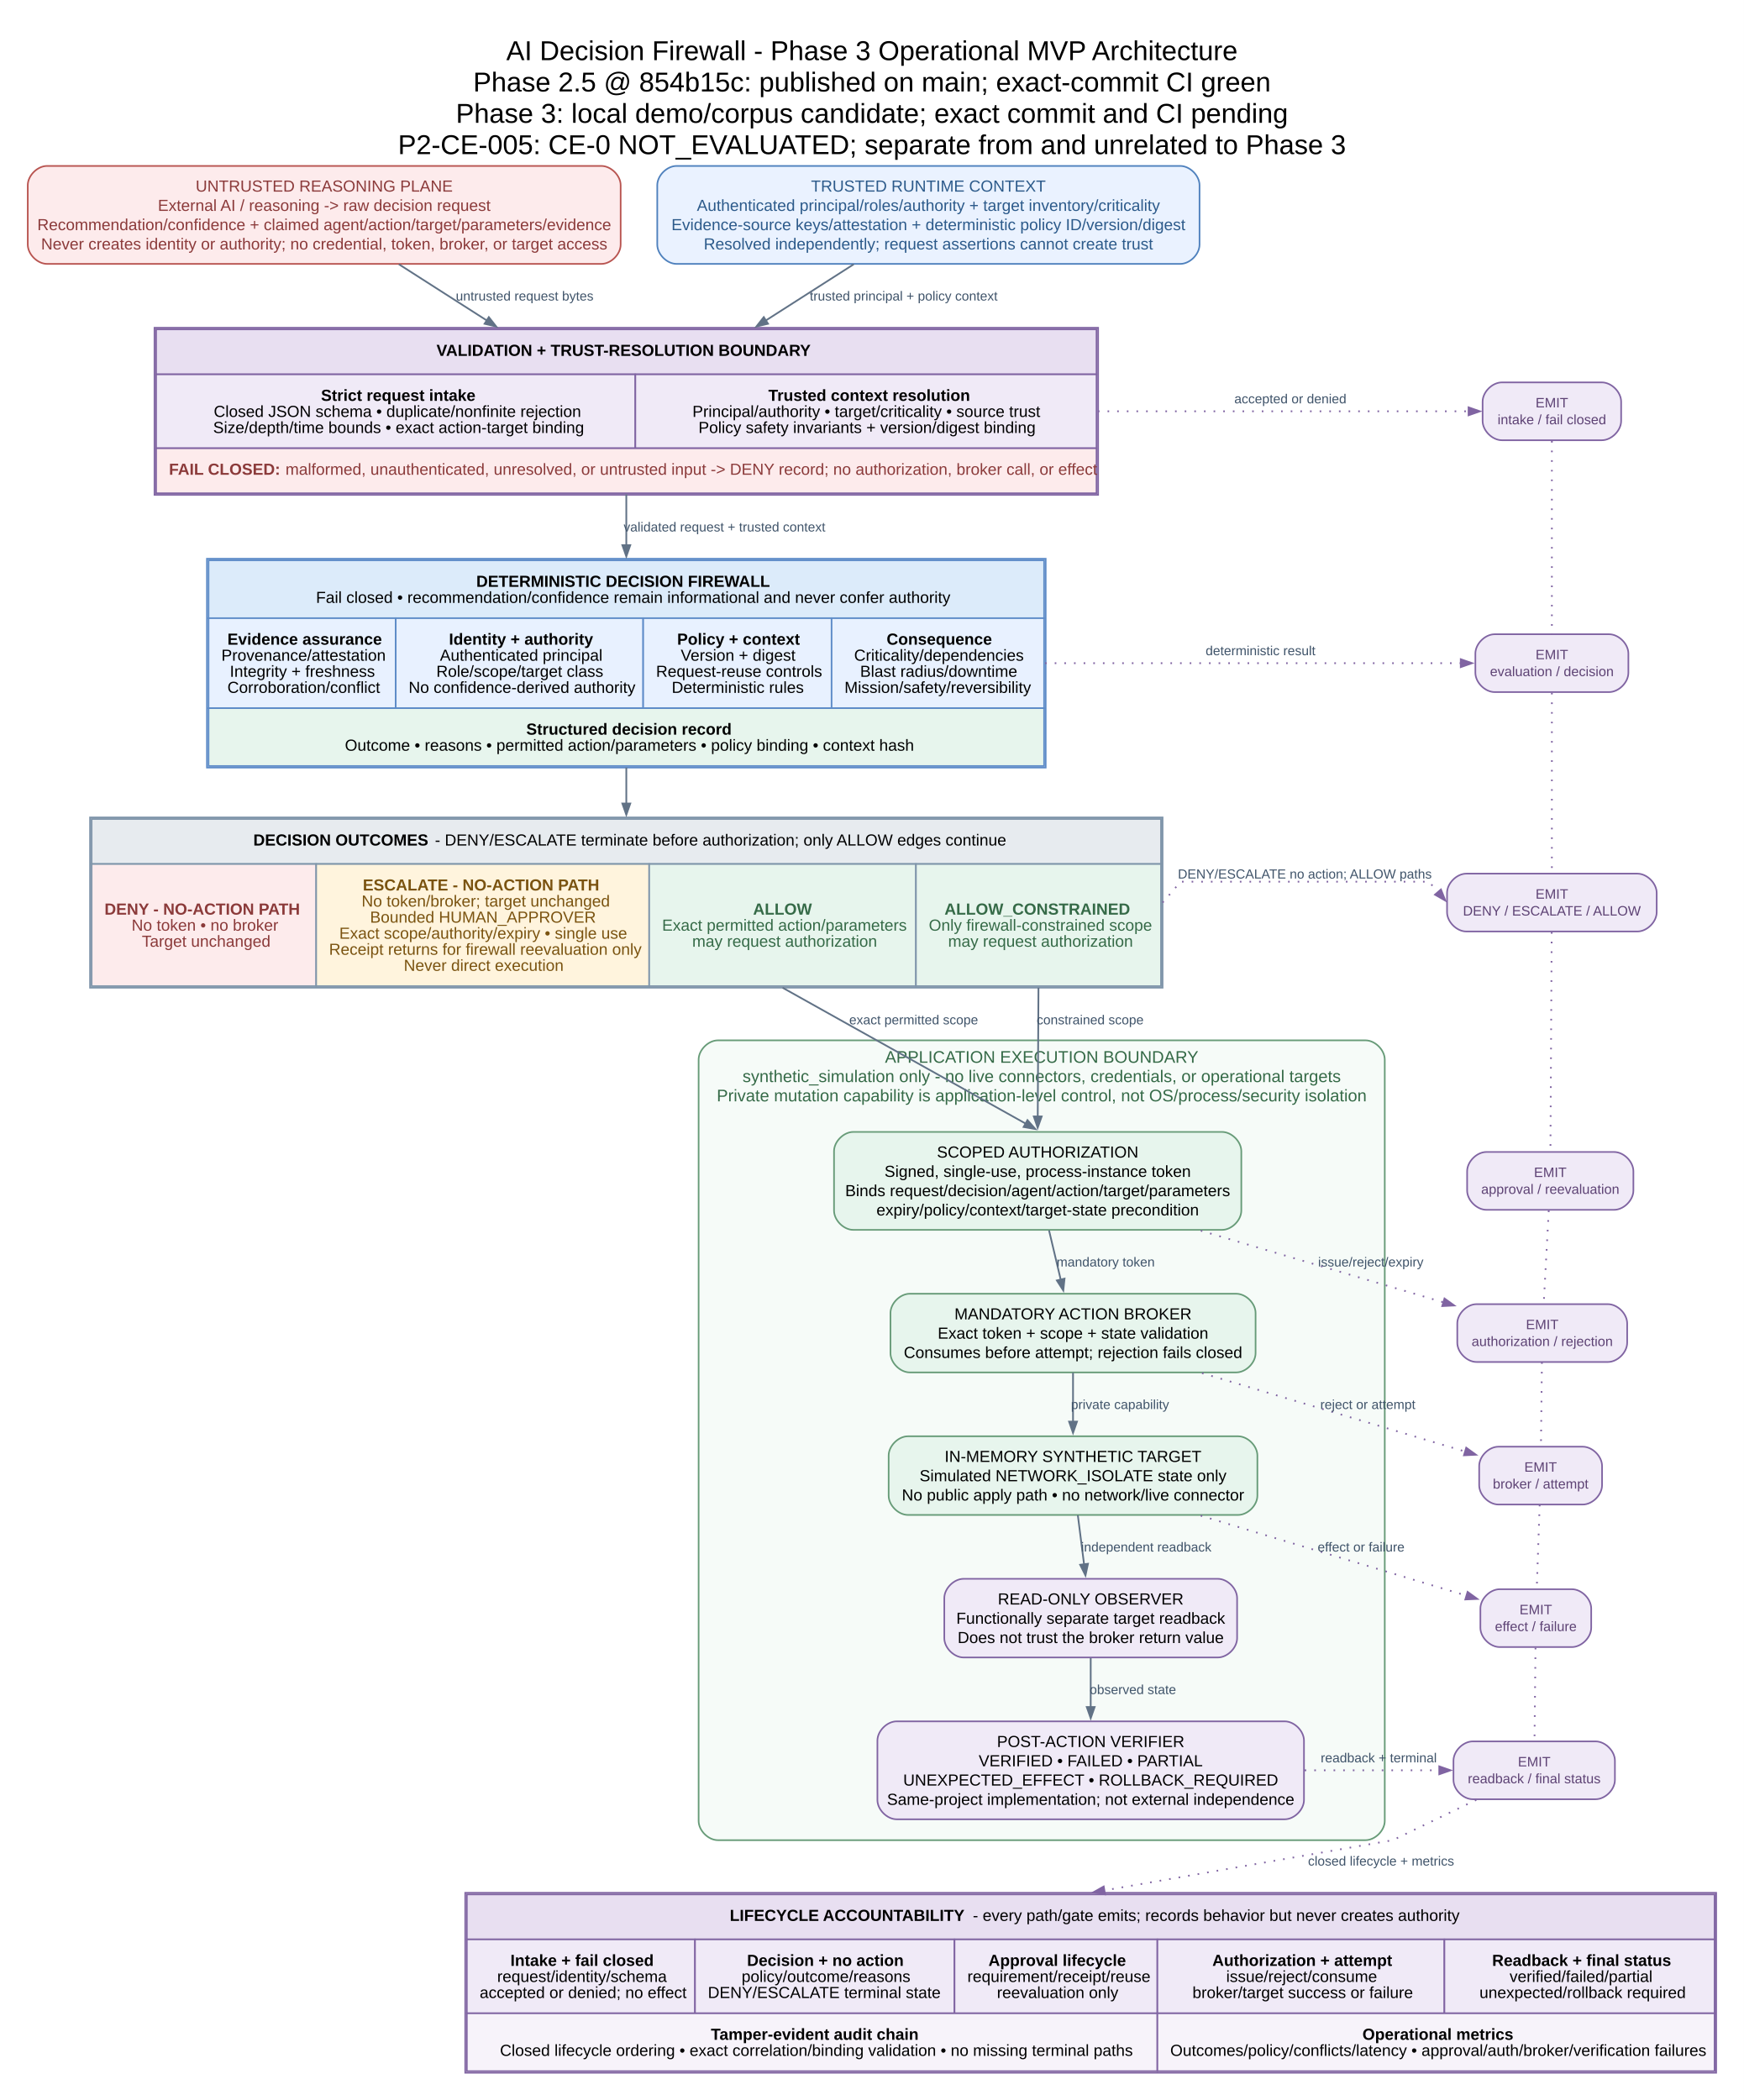
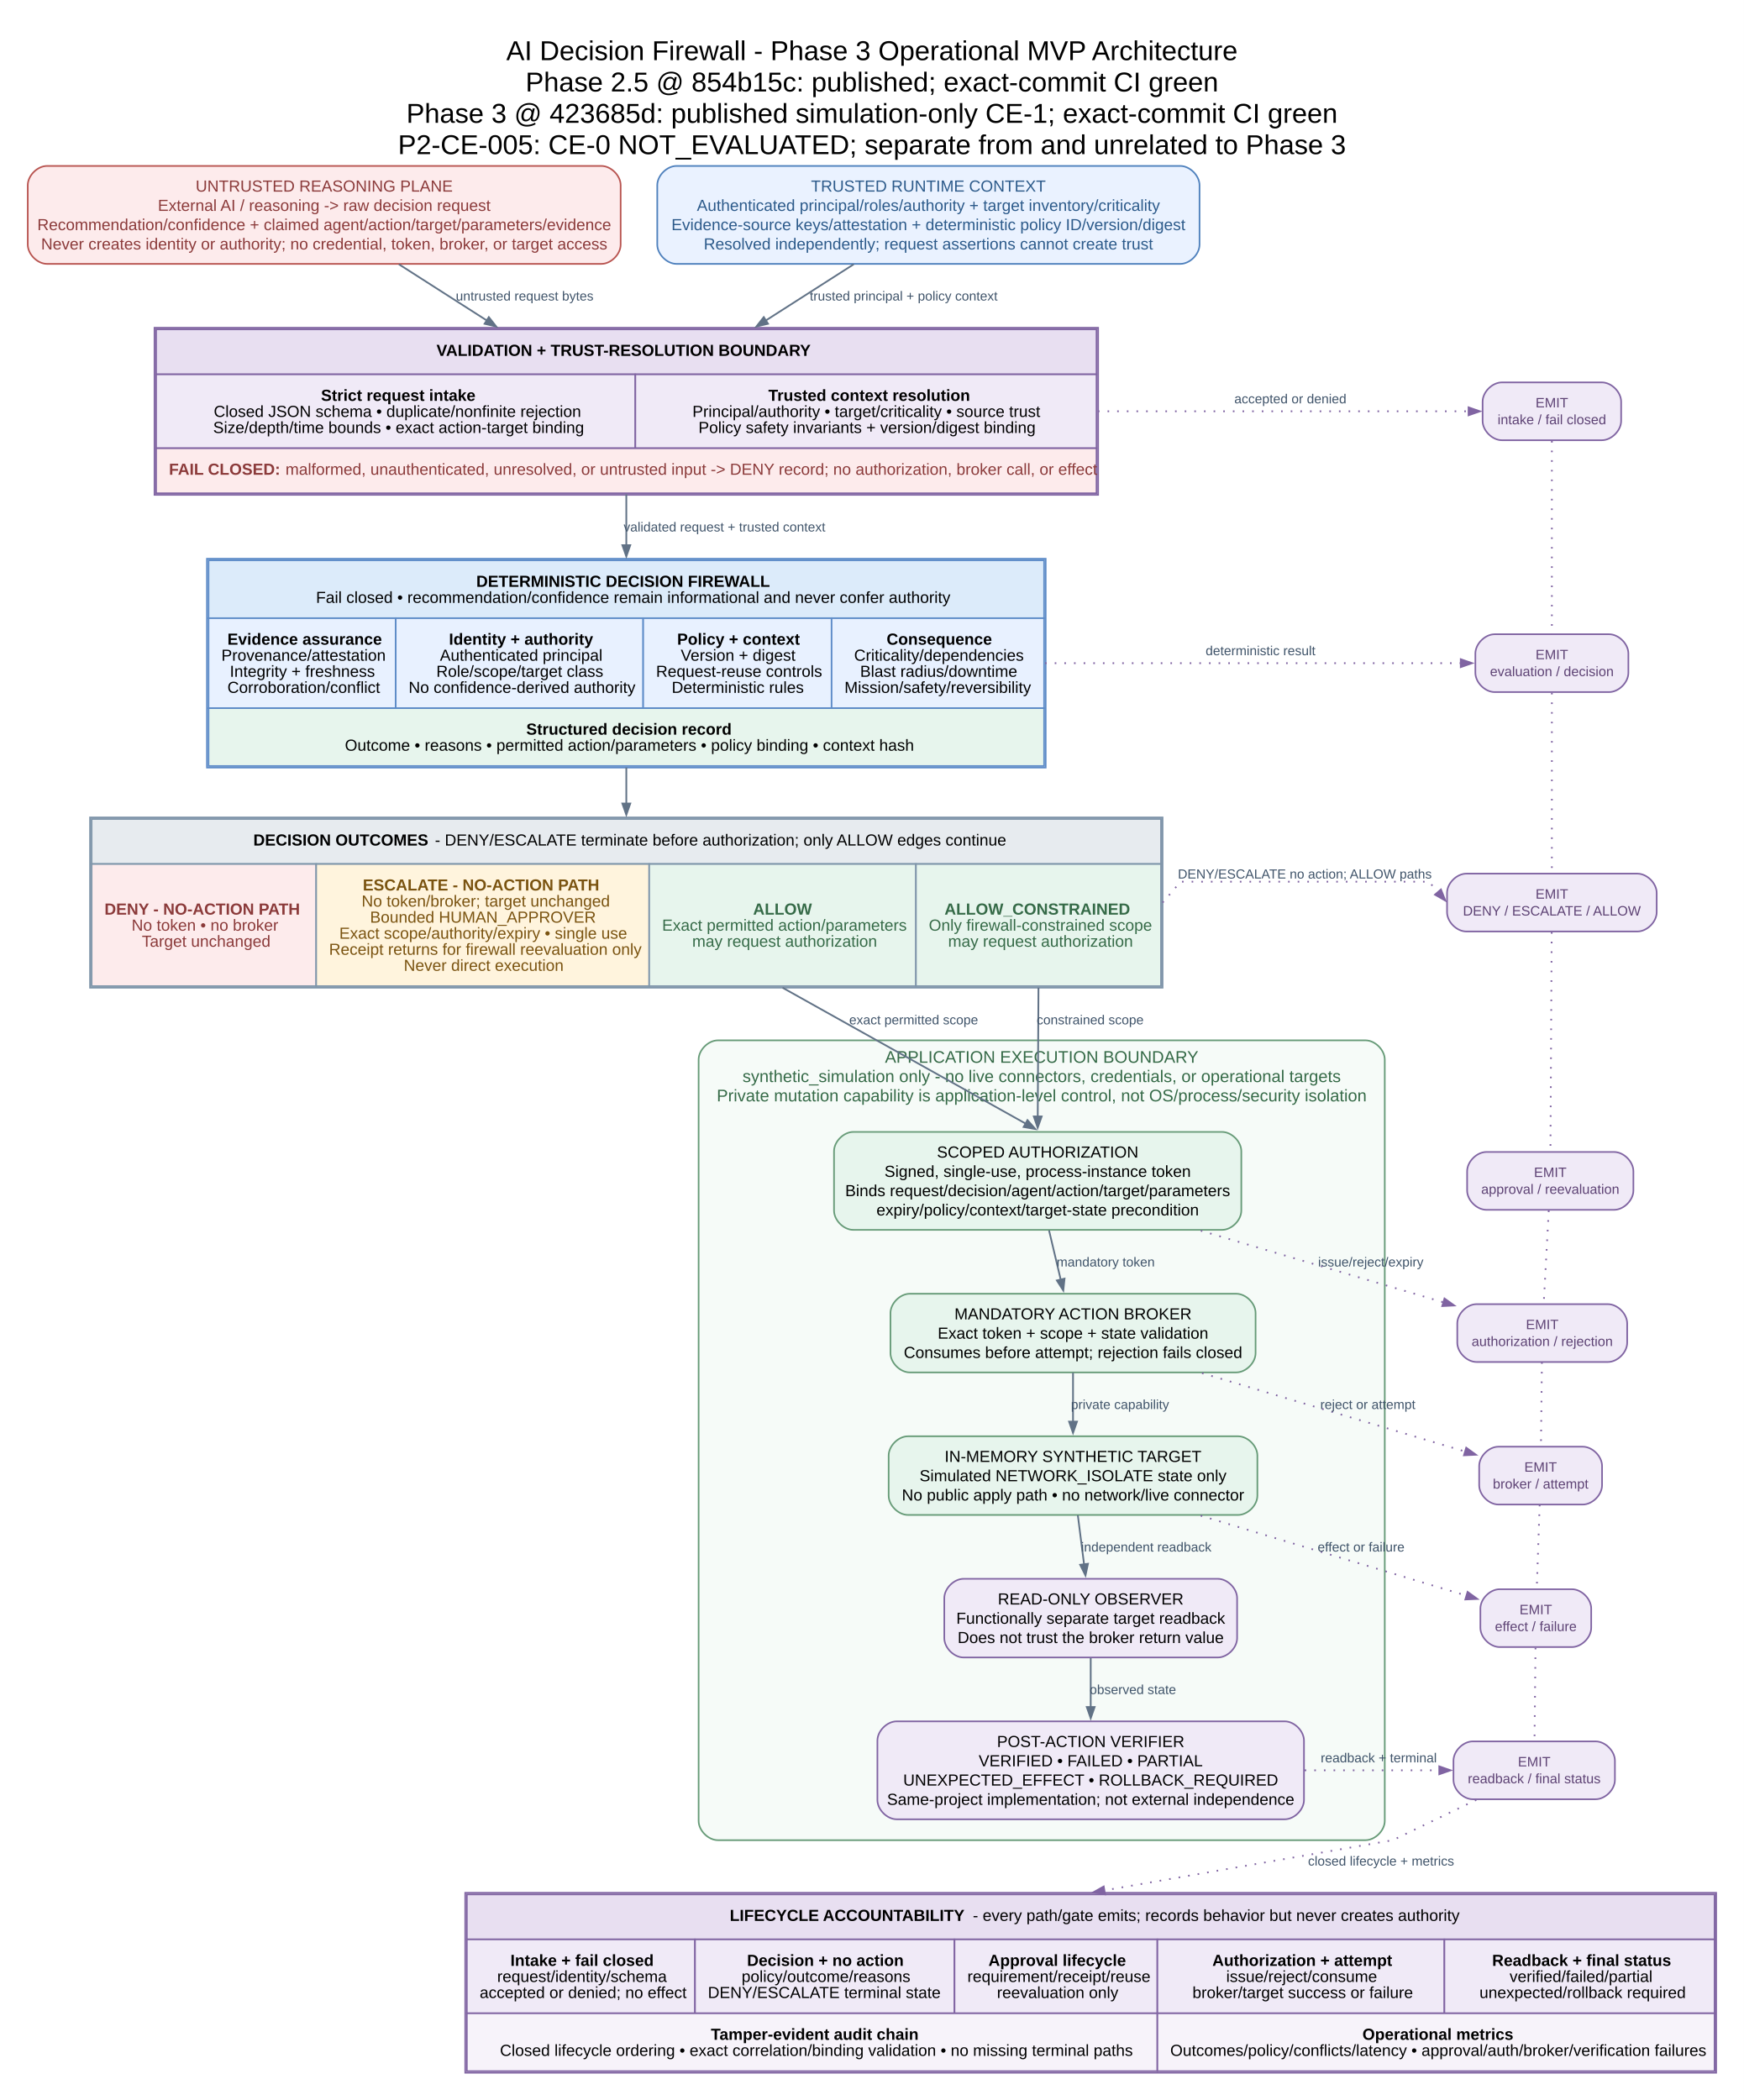
<svg xmlns="http://www.w3.org/2000/svg" width="1085pt" height="1307pt" viewBox="0.00 0.00 1085.00 1307.00">
  <g id="graph0" class="graph" transform="scale(1 1) rotate(0) translate(17.28 1290.04)">
    <polygon fill="white" stroke="none" points="-17.28,17.28 -17.28,-1290.04 1068.02,-1290.04 1068.02,17.28 -17.28,17.28" />
    <text xml:space="preserve" text-anchor="middle" x="525.37" y="-1252.61" font-family="Arial" font-size="17.00">AI Decision Firewall - Phase 3 Operational MVP Architecture</text>
-     <text xml:space="preserve" text-anchor="middle" x="525.37" y="-1233.11" font-family="Arial" font-size="17.00">Phase 2.5 @ 854b15c: published on main; exact-commit CI green</text>
-     <text xml:space="preserve" text-anchor="middle" x="525.37" y="-1213.61" font-family="Arial" font-size="17.00">Phase 3: local demo/corpus candidate; exact commit and CI pending</text>
+     <text xml:space="preserve" text-anchor="middle" x="525.37" y="-1233.11" font-family="Arial" font-size="17.00">Phase 2.5 @ 854b15c: published; exact-commit CI green</text>
+     <text xml:space="preserve" text-anchor="middle" x="525.37" y="-1213.61" font-family="Arial" font-size="17.00">Phase 3 @ 423685d: published simulation-only CE-1; exact-commit CI green</text>
    <text xml:space="preserve" text-anchor="middle" x="525.37" y="-1194.11" font-family="Arial" font-size="17.00">P2-CE-005: CE-0 NOT_EVALUATED; separate from and unrelated to Phase 3</text>
    <g id="clust2" class="cluster">
      <path fill="#f6fbf8" stroke="#679b78" d="M429.49,-144.75C429.49,-144.75 832.49,-144.75 832.49,-144.75 838.49,-144.75 844.49,-150.75 844.49,-156.75 844.49,-156.75 844.49,-630.55 844.49,-630.55 844.49,-636.55 838.49,-642.55 832.49,-642.55 832.49,-642.55 429.49,-642.55 429.49,-642.55 423.49,-642.55 417.49,-636.55 417.49,-630.55 417.49,-630.55 417.49,-156.75 417.49,-156.75 417.49,-150.75 423.49,-144.75 429.49,-144.75" />
      <text xml:space="preserve" text-anchor="middle" x="630.99" y="-628.58" font-family="Arial" font-size="10.50" fill="#356a47">APPLICATION EXECUTION BOUNDARY</text>
      <text xml:space="preserve" text-anchor="middle" x="630.99" y="-616.58" font-family="Arial" font-size="10.50" fill="#356a47">synthetic_simulation only - no live connectors, credentials, or operational targets</text>
      <text xml:space="preserve" text-anchor="middle" x="630.99" y="-604.58" font-family="Arial" font-size="10.50" fill="#356a47">Private mutation capability is application-level control, not OS/process/security isolation</text>
    </g>
    <g id="node1" class="node">
      <path fill="#fdebec" stroke="#b85450" d="M356.97,-1186.76C356.97,-1186.76 12,-1186.76 12,-1186.76 6,-1186.76 0,-1180.76 0,-1174.76 0,-1174.76 0,-1137.8 0,-1137.8 0,-1131.8 6,-1125.8 12,-1125.8 12,-1125.8 356.97,-1125.8 356.97,-1125.8 362.97,-1125.8 368.97,-1131.8 368.97,-1137.8 368.97,-1137.8 368.97,-1174.76 368.97,-1174.76 368.97,-1180.76 362.97,-1186.76 356.97,-1186.76" />
      <text xml:space="preserve" text-anchor="middle" x="184.49" y="-1170.78" font-family="Arial" font-size="10.00" fill="#8b3a3a">UNTRUSTED REASONING PLANE</text>
      <text xml:space="preserve" text-anchor="middle" x="184.49" y="-1158.78" font-family="Arial" font-size="10.00" fill="#8b3a3a">External AI / reasoning -&gt; raw decision request</text>
      <text xml:space="preserve" text-anchor="middle" x="184.49" y="-1146.78" font-family="Arial" font-size="10.00" fill="#8b3a3a">Recommendation/confidence + claimed agent/action/target/parameters/evidence</text>
      <text xml:space="preserve" text-anchor="middle" x="184.49" y="-1134.78" font-family="Arial" font-size="10.00" fill="#8b3a3a">Never creates identity or authority; no credential, token, broker, or target access</text>
    </g>
    <g id="node3" class="node">
      <path fill="white" stroke="none" d="M654.11,-1086.05C654.11,-1086.05 90.86,-1086.05 90.86,-1086.05 84.86,-1086.05 78.86,-1080.05 78.86,-1074.05 78.86,-1074.05 78.86,-994.05 78.86,-994.05 78.86,-988.05 84.86,-982.05 90.86,-982.05 90.86,-982.05 654.11,-982.05 654.11,-982.05 660.11,-982.05 666.11,-988.05 666.11,-994.05 666.11,-994.05 666.11,-1074.05 666.11,-1074.05 666.11,-1080.05 660.11,-1086.05 654.11,-1086.05" />
      <polygon fill="none" stroke="#8064a2" points="78.86,-982.05 78.86,-1086.05 666.11,-1086.05 666.11,-982.05 78.86,-982.05" />
      <polygon fill="#e8dff1" stroke="none" points="79.86,-1057.05 79.86,-1085.05 665.11,-1085.05 665.11,-1057.05 79.86,-1057.05" />
      <polygon fill="none" stroke="#8064a2" points="79.86,-1057.05 79.86,-1085.05 665.11,-1085.05 665.11,-1057.05 79.86,-1057.05" />
      <text xml:space="preserve" text-anchor="start" x="254.36" y="-1068.55" font-family="Arial" font-weight="bold" font-size="10.00">VALIDATION + TRUST-RESOLUTION BOUNDARY</text>
      <polygon fill="#f0eaf7" stroke="none" points="79.86,-1011.05 79.86,-1057.05 378.11,-1057.05 378.11,-1011.05 79.86,-1011.05" />
      <polygon fill="none" stroke="#8064a2" points="79.86,-1011.05 79.86,-1057.05 378.11,-1057.05 378.11,-1011.05 79.86,-1011.05" />
      <text xml:space="preserve" text-anchor="start" x="182.49" y="-1040.55" font-family="Arial" font-weight="bold" font-size="10.00">Strict request intake</text>
      <text xml:space="preserve" text-anchor="start" x="115.74" y="-1030.55" font-family="Arial" font-size="10.00">Closed JSON schema • duplicate/nonfinite rejection</text>
      <text xml:space="preserve" text-anchor="start" x="115.36" y="-1020.55" font-family="Arial" font-size="10.00">Size/depth/time bounds • exact action-target binding</text>
      <polygon fill="#f0eaf7" stroke="none" points="378.11,-1011.05 378.11,-1057.05 665.11,-1057.05 665.11,-1011.05 378.11,-1011.05" />
      <polygon fill="none" stroke="#8064a2" points="378.11,-1011.05 378.11,-1057.05 665.11,-1057.05 665.11,-1011.05 378.11,-1011.05" />
      <text xml:space="preserve" text-anchor="start" x="460.86" y="-1040.55" font-family="Arial" font-weight="bold" font-size="10.00">Trusted context resolution</text>
      <text xml:space="preserve" text-anchor="start" x="413.61" y="-1030.55" font-family="Arial" font-size="10.00">Principal/authority • target/criticality • source trust</text>
      <text xml:space="preserve" text-anchor="start" x="417.36" y="-1020.55" font-family="Arial" font-size="10.00">Policy safety invariants + version/digest binding</text>
      <polygon fill="#fdebec" stroke="none" points="79.86,-983.05 79.86,-1011.05 665.11,-1011.05 665.11,-983.05 79.86,-983.05" />
      <polygon fill="none" stroke="#8064a2" points="79.86,-983.05 79.86,-1011.05 665.11,-1011.05 665.11,-983.05 79.86,-983.05" />
      <text xml:space="preserve" text-anchor="start" x="87.86" y="-994.55" font-family="Arial" font-weight="bold" font-size="10.00" fill="#8b3a3a">FAIL CLOSED:</text>
      <text xml:space="preserve" text-anchor="start" x="157.61" y="-994.55" font-family="Arial" font-size="10.00" fill="#8b3a3a"> malformed, unauthenticated, unresolved, or untrusted input -&gt; DENY record; no authorization, broker call, or effect</text>
    </g>
    <g id="edge1" class="edge">
      <path fill="none" stroke="#617286" stroke-width="1.08" d="M230.96,-1125.56C247.61,-1114.91 266.97,-1102.53 285.93,-1090.41" />
      <polygon fill="#617286" stroke="#617286" stroke-width="1.08" points="286.93,-1092.67 291.51,-1086.84 284.29,-1088.54 286.93,-1092.67" />
      <text xml:space="preserve" text-anchor="middle" x="309.23" y="-1103.01" font-family="Arial" font-size="8.20" fill="#40546a">untrusted request bytes</text>
    </g>
    <g id="node2" class="node">
      <path fill="#eaf2ff" stroke="#4f81bd" d="M717.22,-1186.76C717.22,-1186.76 403.75,-1186.76 403.75,-1186.76 397.75,-1186.76 391.75,-1180.76 391.75,-1174.76 391.75,-1174.76 391.75,-1137.8 391.75,-1137.8 391.75,-1131.8 397.75,-1125.8 403.75,-1125.8 403.75,-1125.8 717.22,-1125.8 717.22,-1125.8 723.22,-1125.8 729.22,-1131.8 729.22,-1137.8 729.22,-1137.8 729.22,-1174.76 729.22,-1174.76 729.22,-1180.76 723.22,-1186.76 717.22,-1186.76" />
      <text xml:space="preserve" text-anchor="middle" x="560.49" y="-1170.78" font-family="Arial" font-size="10.00" fill="#2c5a8a">TRUSTED RUNTIME CONTEXT</text>
      <text xml:space="preserve" text-anchor="middle" x="560.49" y="-1158.78" font-family="Arial" font-size="10.00" fill="#2c5a8a">Authenticated principal/roles/authority + target inventory/criticality</text>
      <text xml:space="preserve" text-anchor="middle" x="560.49" y="-1146.78" font-family="Arial" font-size="10.00" fill="#2c5a8a">Evidence-source keys/attestation + deterministic policy ID/version/digest</text>
      <text xml:space="preserve" text-anchor="middle" x="560.49" y="-1134.78" font-family="Arial" font-size="10.00" fill="#2c5a8a">Resolved independently; request assertions cannot create trust</text>
    </g>
    <g id="edge2" class="edge">
      <path fill="none" stroke="#617286" stroke-width="1.08" d="M514.01,-1125.56C497.36,-1114.91 478,-1102.53 459.04,-1090.41" />
      <polygon fill="#617286" stroke="#617286" stroke-width="1.08" points="460.68,-1088.54 453.46,-1086.84 458.04,-1092.67 460.68,-1088.54" />
      <text xml:space="preserve" text-anchor="middle" x="545.1" y="-1103.01" font-family="Arial" font-size="8.20" fill="#40546a">trusted principal + policy context</text>
    </g>
    <g id="node4" class="node">
      <path fill="white" stroke="none" d="M621.49,-942.3C621.49,-942.3 123.48,-942.3 123.48,-942.3 117.48,-942.3 111.49,-936.3 111.49,-930.3 111.49,-930.3 111.49,-824.3 111.49,-824.3 111.49,-818.3 117.49,-812.3 123.49,-812.3 123.49,-812.3 621.49,-812.3 621.49,-812.3 627.49,-812.3 633.49,-818.3 633.49,-824.3 633.49,-824.3 633.49,-930.3 633.49,-930.3 633.49,-936.3 627.49,-942.3 621.49,-942.3" />
      <polygon fill="none" stroke="#5e8cc8" points="111.49,-812.3 111.49,-942.3 633.49,-942.3 633.49,-812.3 111.49,-812.3" />
      <polygon fill="#dcebfa" stroke="none" points="112.49,-905.3 112.49,-941.3 632.49,-941.3 632.49,-905.3 112.49,-905.3" />
      <polygon fill="none" stroke="#5e8cc8" points="112.49,-905.3 112.49,-941.3 632.49,-941.3 632.49,-905.3 112.49,-905.3" />
      <text xml:space="preserve" text-anchor="start" x="279.11" y="-924.8" font-family="Arial" font-weight="bold" font-size="10.00">DETERMINISTIC DECISION FIREWALL</text>
      <text xml:space="preserve" text-anchor="start" x="179.36" y="-914.8" font-family="Arial" font-size="10.00">Fail closed • recommendation/confidence remain informational and never confer authority</text>
      <polygon fill="#e8f1ff" stroke="none" points="112.49,-849.3 112.49,-905.3 228.99,-905.3 228.99,-849.3 112.49,-849.3" />
      <polygon fill="none" stroke="#5e8cc8" points="112.49,-849.3 112.49,-905.3 228.99,-905.3 228.99,-849.3 112.49,-849.3" />
      <text xml:space="preserve" text-anchor="start" x="124.24" y="-888.8" font-family="Arial" font-weight="bold" font-size="10.00">Evidence assurance</text>
      <text xml:space="preserve" text-anchor="start" x="120.49" y="-878.8" font-family="Arial" font-size="10.00">Provenance/attestation</text>
      <text xml:space="preserve" text-anchor="start" x="125.74" y="-868.8" font-family="Arial" font-size="10.00">Integrity + freshness</text>
      <text xml:space="preserve" text-anchor="start" x="124.24" y="-858.8" font-family="Arial" font-size="10.00">Corroboration/conflict</text>
      <polygon fill="#e8f1ff" stroke="none" points="228.99,-849.3 228.99,-905.3 382.99,-905.3 382.99,-849.3 228.99,-849.3" />
      <polygon fill="none" stroke="#5e8cc8" points="228.99,-849.3 228.99,-905.3 382.99,-905.3 382.99,-849.3 228.99,-849.3" />
      <text xml:space="preserve" text-anchor="start" x="262.11" y="-888.8" font-family="Arial" font-weight="bold" font-size="10.00">Identity + authority</text>
      <text xml:space="preserve" text-anchor="start" x="256.49" y="-878.8" font-family="Arial" font-size="10.00">Authenticated principal</text>
      <text xml:space="preserve" text-anchor="start" x="254.24" y="-868.8" font-family="Arial" font-size="10.00">Role/scope/target class</text>
      <text xml:space="preserve" text-anchor="start" x="236.99" y="-858.8" font-family="Arial" font-size="10.00">No confidence-derived authority</text>
      <polygon fill="#e8f1ff" stroke="none" points="382.99,-849.3 382.99,-905.3 500.24,-905.3 500.24,-849.3 382.99,-849.3" />
      <polygon fill="none" stroke="#5e8cc8" points="382.99,-849.3 382.99,-905.3 500.24,-905.3 500.24,-849.3 382.99,-849.3" />
      <text xml:space="preserve" text-anchor="start" x="404.11" y="-888.8" font-family="Arial" font-weight="bold" font-size="10.00">Policy + context</text>
      <text xml:space="preserve" text-anchor="start" x="406.36" y="-878.8" font-family="Arial" font-size="10.00">Version + digest</text>
      <text xml:space="preserve" text-anchor="start" x="390.99" y="-868.8" font-family="Arial" font-size="10.00">Request-reuse controls</text>
      <text xml:space="preserve" text-anchor="start" x="400.74" y="-858.8" font-family="Arial" font-size="10.00">Deterministic rules</text>
      <polygon fill="#e8f1ff" stroke="none" points="500.24,-849.3 500.24,-905.3 632.49,-905.3 632.49,-849.3 500.24,-849.3" />
      <polygon fill="none" stroke="#5e8cc8" points="500.24,-849.3 500.24,-905.3 632.49,-905.3 632.49,-849.3 500.24,-849.3" />
      <text xml:space="preserve" text-anchor="start" x="534.49" y="-888.8" font-family="Arial" font-weight="bold" font-size="10.00">Consequence</text>
      <text xml:space="preserve" text-anchor="start" x="514.24" y="-878.8" font-family="Arial" font-size="10.00">Criticality/dependencies</text>
      <text xml:space="preserve" text-anchor="start" x="517.99" y="-868.8" font-family="Arial" font-size="10.00">Blast radius/downtime</text>
      <text xml:space="preserve" text-anchor="start" x="508.24" y="-858.8" font-family="Arial" font-size="10.00">Mission/safety/reversibility</text>
      <polygon fill="#e7f5ed" stroke="none" points="112.49,-813.3 112.49,-849.3 632.49,-849.3 632.49,-813.3 112.49,-813.3" />
      <polygon fill="none" stroke="#5e8cc8" points="112.49,-813.3 112.49,-849.3 632.49,-849.3 632.49,-813.3 112.49,-813.3" />
      <text xml:space="preserve" text-anchor="start" x="310.24" y="-832.8" font-family="Arial" font-weight="bold" font-size="10.00">Structured decision record</text>
      <text xml:space="preserve" text-anchor="start" x="197.36" y="-822.8" font-family="Arial" font-size="10.00">Outcome • reasons • permitted action/parameters • policy binding • context hash</text>
    </g>
    <g id="edge3" class="edge">
      <path fill="none" stroke="#617286" stroke-width="1.08" d="M372.49,-982.38C372.49,-972.22 372.49,-961.37 372.49,-950.64" />
      <polygon fill="#617286" stroke="#617286" stroke-width="1.08" points="374.94,-950.72 372.49,-943.72 370.04,-950.72 374.94,-950.72" />
      <text xml:space="preserve" text-anchor="middle" x="433.61" y="-959.26" font-family="Arial" font-size="8.20" fill="#40546a">validated request + trusted context</text>
    </g>
    <g id="node12" class="node">
      <path fill="#f0eaf7" stroke="#8064a2" d="M979.6,-1052.05C979.6,-1052.05 917.38,-1052.05 917.38,-1052.05 911.38,-1052.05 905.38,-1046.05 905.38,-1040.05 905.38,-1040.05 905.38,-1028.05 905.38,-1028.05 905.38,-1022.05 911.38,-1016.05 917.38,-1016.05 917.38,-1016.05 979.6,-1016.05 979.6,-1016.05 985.6,-1016.05 991.6,-1022.05 991.6,-1028.05 991.6,-1028.05 991.6,-1040.05 991.6,-1040.05 991.6,-1046.05 985.6,-1052.05 979.6,-1052.05" />
      <text xml:space="preserve" text-anchor="middle" x="948.49" y="-1036.48" font-family="Arial" font-size="8.50" fill="#5d4274">EMIT</text>
      <text xml:space="preserve" text-anchor="middle" x="948.49" y="-1025.98" font-family="Arial" font-size="8.50" fill="#5d4274">intake / fail closed</text>
    </g>
    <g id="edge11" class="edge">
      <path fill="none" stroke="#8064a2" stroke-width="1.08" stroke-dasharray="1,5" d="M665.97,-1034.05C754.86,-1034.05 843.06,-1034.05 896.66,-1034.05" />
      <polygon fill="#8064a2" stroke="#8064a2" stroke-width="1.08" points="896.66,-1036.5 903.66,-1034.05 896.66,-1031.6 896.66,-1036.5" />
      <text xml:space="preserve" text-anchor="middle" x="785.74" y="-1039.01" font-family="Arial" font-size="8.20" fill="#40546a">accepted or denied</text>
    </g>
    <g id="node5" class="node">
      <path fill="white" stroke="none" d="M694.24,-781.3C694.24,-781.3 50.73,-781.3 50.73,-781.3 44.74,-781.3 38.74,-775.3 38.74,-769.3 38.74,-769.3 38.74,-687.3 38.74,-687.3 38.74,-681.3 44.74,-675.3 50.74,-675.3 50.74,-675.3 694.24,-675.3 694.24,-675.3 700.24,-675.3 706.24,-681.3 706.24,-687.3 706.24,-687.3 706.24,-769.3 706.24,-769.3 706.24,-775.3 700.24,-781.3 694.24,-781.3" />
      <polygon fill="none" stroke="#7f95aa" points="38.74,-675.3 38.74,-781.3 706.24,-781.3 706.24,-675.3 38.74,-675.3" />
      <polygon fill="#e7ebef" stroke="none" points="39.74,-752.3 39.74,-780.3 705.24,-780.3 705.24,-752.3 39.74,-752.3" />
      <polygon fill="none" stroke="#7f95aa" points="39.74,-752.3 39.74,-780.3 705.24,-780.3 705.24,-752.3 39.74,-752.3" />
      <text xml:space="preserve" text-anchor="start" x="140.36" y="-763.8" font-family="Arial" font-weight="bold" font-size="10.00">DECISION OUTCOMES</text>
      <text xml:space="preserve" text-anchor="start" x="250.61" y="-763.8" font-family="Arial" font-size="10.00"> - DENY/ESCALATE terminate before authorization; only ALLOW edges continue</text>
      <polygon fill="#fdebec" stroke="none" points="39.74,-676.3 39.74,-752.3 179.49,-752.3 179.49,-676.3 39.74,-676.3" />
      <polygon fill="none" stroke="#7f95aa" points="39.74,-676.3 39.74,-752.3 179.49,-752.3 179.49,-676.3 39.74,-676.3" />
      <text xml:space="preserve" text-anchor="start" x="47.74" y="-720.8" font-family="Arial" font-weight="bold" font-size="10.00" fill="#8b3a3a">DENY - NO-ACTION PATH</text>
      <text xml:space="preserve" text-anchor="start" x="64.61" y="-710.8" font-family="Arial" font-size="10.00" fill="#8b3a3a">No token • no broker</text>
      <text xml:space="preserve" text-anchor="start" x="70.99" y="-700.8" font-family="Arial" font-size="10.00" fill="#8b3a3a">Target unchanged</text>
      <polygon fill="#fff4dd" stroke="none" points="179.49,-676.3 179.49,-752.3 386.74,-752.3 386.74,-676.3 179.49,-676.3" />
      <polygon fill="none" stroke="#7f95aa" points="179.49,-676.3 179.49,-752.3 386.74,-752.3 386.74,-676.3 179.49,-676.3" />
      <text xml:space="preserve" text-anchor="start" x="208.49" y="-735.8" font-family="Arial" font-weight="bold" font-size="10.00" fill="#7a5310">ESCALATE - NO-ACTION PATH</text>
      <text xml:space="preserve" text-anchor="start" x="207.74" y="-725.8" font-family="Arial" font-size="10.00" fill="#7a5310">No token/broker; target unchanged</text>
      <text xml:space="preserve" text-anchor="start" x="212.99" y="-715.8" font-family="Arial" font-size="10.00" fill="#7a5310">Bounded HUMAN_APPROVER</text>
      <text xml:space="preserve" text-anchor="start" x="193.86" y="-705.8" font-family="Arial" font-size="10.00" fill="#7a5310">Exact scope/authority/expiry • single use</text>
      <text xml:space="preserve" text-anchor="start" x="187.49" y="-695.8" font-family="Arial" font-size="10.00" fill="#7a5310">Receipt returns for firewall reevaluation only</text>
      <text xml:space="preserve" text-anchor="start" x="233.99" y="-685.8" font-family="Arial" font-size="10.00" fill="#7a5310">Never direct execution</text>
      <polygon fill="#e7f5ed" stroke="none" points="386.74,-676.3 386.74,-752.3 552.74,-752.3 552.74,-676.3 386.74,-676.3" />
      <polygon fill="none" stroke="#7f95aa" points="386.74,-676.3 386.74,-752.3 552.74,-752.3 552.74,-676.3 386.74,-676.3" />
      <text xml:space="preserve" text-anchor="start" x="451.36" y="-720.8" font-family="Arial" font-weight="bold" font-size="10.00" fill="#356a47">ALLOW</text>
      <text xml:space="preserve" text-anchor="start" x="394.74" y="-710.8" font-family="Arial" font-size="10.00" fill="#356a47">Exact permitted action/parameters</text>
      <text xml:space="preserve" text-anchor="start" x="413.49" y="-700.8" font-family="Arial" font-size="10.00" fill="#356a47">may request authorization</text>
      <polygon fill="#e7f5ed" stroke="none" points="552.74,-676.3 552.74,-752.3 705.24,-752.3 705.24,-676.3 552.74,-676.3" />
      <polygon fill="none" stroke="#7f95aa" points="552.74,-676.3 552.74,-752.3 705.24,-752.3 705.24,-676.3 552.74,-676.3" />
      <text xml:space="preserve" text-anchor="start" x="570.49" y="-720.8" font-family="Arial" font-weight="bold" font-size="10.00" fill="#356a47">ALLOW_CONSTRAINED</text>
      <text xml:space="preserve" text-anchor="start" x="560.74" y="-710.8" font-family="Arial" font-size="10.00" fill="#356a47">Only firewall-constrained scope</text>
      <text xml:space="preserve" text-anchor="start" x="572.74" y="-700.8" font-family="Arial" font-size="10.00" fill="#356a47">may request authorization</text>
    </g>
    <g id="edge4" class="edge">
      <path fill="none" stroke="#617286" stroke-width="1.08" d="M372.49,-812.3C372.49,-812.3 372.49,-798.95 372.49,-789.77" />
      <polygon fill="#617286" stroke="#617286" stroke-width="1.08" points="374.94,-789.93 372.49,-782.93 370.04,-789.93 374.94,-789.93" />
    </g>
    <g id="node13" class="node">
      <path fill="#f0eaf7" stroke="#8064a2" d="M984.1,-895.3C984.1,-895.3 912.88,-895.3 912.88,-895.3 906.88,-895.3 900.88,-889.3 900.88,-883.3 900.88,-883.3 900.88,-871.3 900.88,-871.3 900.88,-865.3 906.88,-859.3 912.88,-859.3 912.88,-859.3 984.1,-859.3 984.1,-859.3 990.1,-859.3 996.1,-865.3 996.1,-871.3 996.1,-871.3 996.1,-883.3 996.1,-883.3 996.1,-889.3 990.1,-895.3 984.1,-895.3" />
      <text xml:space="preserve" text-anchor="middle" x="948.49" y="-879.73" font-family="Arial" font-size="8.50" fill="#5d4274">EMIT</text>
      <text xml:space="preserve" text-anchor="middle" x="948.49" y="-869.23" font-family="Arial" font-size="8.50" fill="#5d4274">evaluation / decision</text>
    </g>
    <g id="edge12" class="edge">
      <path fill="none" stroke="#8064a2" stroke-width="1.08" stroke-dasharray="1,5" d="M633.1,-877.3C730.12,-877.3 831.32,-877.3 892.13,-877.3" />
      <polygon fill="#8064a2" stroke="#8064a2" stroke-width="1.08" points="891.8,-879.75 898.8,-877.3 891.8,-874.85 891.8,-879.75" />
      <text xml:space="preserve" text-anchor="middle" x="767.18" y="-882.26" font-family="Arial" font-size="8.20" fill="#40546a">deterministic result</text>
    </g>
    <g id="node6" class="node">
      <path fill="#e7f5ed" stroke="#679b78" d="M743.22,-585.55C743.22,-585.55 513.75,-585.55 513.75,-585.55 507.75,-585.55 501.75,-579.55 501.75,-573.55 501.75,-573.55 501.75,-536.59 501.75,-536.59 501.75,-530.59 507.75,-524.59 513.75,-524.59 513.75,-524.59 743.22,-524.59 743.22,-524.59 749.22,-524.59 755.22,-530.59 755.22,-536.59 755.22,-536.59 755.22,-573.55 755.22,-573.55 755.22,-579.55 749.22,-585.55 743.22,-585.55" />
      <text xml:space="preserve" text-anchor="middle" x="628.49" y="-569.57" font-family="Arial" font-size="10.00">SCOPED AUTHORIZATION</text>
      <text xml:space="preserve" text-anchor="middle" x="628.49" y="-557.57" font-family="Arial" font-size="10.00">Signed, single-use, process-instance token</text>
      <text xml:space="preserve" text-anchor="middle" x="628.49" y="-545.57" font-family="Arial" font-size="10.00">Binds request/decision/agent/action/target/parameters</text>
      <text xml:space="preserve" text-anchor="middle" x="628.49" y="-533.57" font-family="Arial" font-size="10.00">expiry/policy/context/target-state precondition</text>
    </g>
    <g id="edge9" class="edge">
      <path fill="none" stroke="#617286" stroke-width="1.08" d="M469.74,-675.3C469.74,-675.3 590.2,-607.96 621.25,-590.59" />
      <polygon fill="#617286" stroke="#617286" stroke-width="1.08" points="622.14,-592.9 627.06,-587.35 619.75,-588.63 622.14,-592.9" />
      <text xml:space="preserve" text-anchor="middle" x="551.31" y="-652.51" font-family="Arial" font-size="8.20" fill="#40546a">exact permitted scope</text>
    </g>
    <g id="edge10" class="edge">
      <path fill="none" stroke="#617286" stroke-width="1.08" d="M628.99,-675.3C628.99,-675.3 628.66,-617.27 628.53,-595.06" />
      <polygon fill="#617286" stroke="#617286" stroke-width="1.08" points="630.98,-595.17 628.49,-588.18 626.08,-595.2 630.98,-595.17" />
      <text xml:space="preserve" text-anchor="middle" x="661.14" y="-652.51" font-family="Arial" font-size="8.20" fill="#40546a">constrained scope</text>
    </g>
    <g id="node14" class="node">
      <path fill="#f0eaf7" stroke="#8064a2" d="M1001.72,-746.3C1001.72,-746.3 895.25,-746.3 895.25,-746.3 889.25,-746.3 883.25,-740.3 883.25,-734.3 883.25,-734.3 883.25,-722.3 883.25,-722.3 883.25,-716.3 889.25,-710.3 895.25,-710.3 895.25,-710.3 1001.72,-710.3 1001.72,-710.3 1007.72,-710.3 1013.72,-716.3 1013.72,-722.3 1013.72,-722.3 1013.72,-734.3 1013.72,-734.3 1013.72,-740.3 1007.72,-746.3 1001.72,-746.3" />
      <text xml:space="preserve" text-anchor="middle" x="948.49" y="-730.73" font-family="Arial" font-size="8.50" fill="#5d4274">EMIT</text>
      <text xml:space="preserve" text-anchor="middle" x="948.49" y="-720.23" font-family="Arial" font-size="8.50" fill="#5d4274">DENY / ESCALATE / ALLOW</text>
    </g>
    <g id="edge13" class="edge">
      <path fill="none" stroke="#8064a2" stroke-width="1.08" stroke-dasharray="1,5" d="M706.24,-728.3C706.24,-728.3 717.49,-741.3 717.49,-741.3 717.49,-741.3 871.99,-741.3 871.99,-741.3 871.99,-741.3 873.71,-739.32 875.8,-736.9" />
      <polygon fill="#8064a2" stroke="#8064a2" stroke-width="1.08" points="879.45,-736.43 882.18,-729.54 875.75,-733.22 879.45,-736.43" />
      <text xml:space="preserve" text-anchor="middle" x="794.74" y="-743.26" font-family="Arial" font-size="8.20" fill="#40546a">DENY/ESCALATE no action; ALLOW paths</text>
    </g>
    <g id="node7" class="node">
      <path fill="#e7f5ed" stroke="#679b78" d="M752.1,-484.84C752.1,-484.84 548.88,-484.84 548.88,-484.84 542.88,-484.84 536.88,-478.84 536.88,-472.84 536.88,-472.84 536.88,-447.88 536.88,-447.88 536.88,-441.88 542.88,-435.88 548.88,-435.88 548.88,-435.88 752.1,-435.88 752.1,-435.88 758.1,-435.88 764.1,-441.88 764.1,-447.88 764.1,-447.88 764.1,-472.84 764.1,-472.84 764.1,-478.84 758.1,-484.84 752.1,-484.84" />
      <text xml:space="preserve" text-anchor="middle" x="650.49" y="-468.86" font-family="Arial" font-size="10.00">MANDATORY ACTION BROKER</text>
      <text xml:space="preserve" text-anchor="middle" x="650.49" y="-456.86" font-family="Arial" font-size="10.00">Exact token + scope + state validation</text>
      <text xml:space="preserve" text-anchor="middle" x="650.49" y="-444.86" font-family="Arial" font-size="10.00">Consumes before attempt; rejection fails closed</text>
    </g>
    <g id="edge5" class="edge">
      <path fill="none" stroke="#617286" stroke-width="1.08" d="M635.57,-524.23C637.9,-514.38 640.51,-503.4 642.88,-493.4" />
      <polygon fill="#617286" stroke="#617286" stroke-width="1.08" points="645.2,-494.25 644.43,-486.87 640.43,-493.11 645.2,-494.25" />
      <text xml:space="preserve" text-anchor="middle" x="670.8" y="-501.8" font-family="Arial" font-size="8.20" fill="#40546a">mandatory token</text>
    </g>
    <g id="node16" class="node">
      <path fill="#f0eaf7" stroke="#8064a2" d="M983.35,-478.36C983.35,-478.36 901.62,-478.36 901.62,-478.36 895.62,-478.36 889.62,-472.36 889.62,-466.36 889.62,-466.36 889.62,-454.36 889.62,-454.36 889.62,-448.36 895.62,-442.36 901.62,-442.36 901.62,-442.36 983.35,-442.36 983.35,-442.36 989.35,-442.36 995.35,-448.36 995.35,-454.36 995.35,-454.36 995.35,-466.36 995.35,-466.36 995.35,-472.36 989.35,-478.36 983.35,-478.36" />
      <text xml:space="preserve" text-anchor="middle" x="942.49" y="-462.79" font-family="Arial" font-size="8.50" fill="#5d4274">EMIT</text>
      <text xml:space="preserve" text-anchor="middle" x="942.49" y="-452.29" font-family="Arial" font-size="8.50" fill="#5d4274">authorization / rejection</text>
    </g>
    <g id="edge14" class="edge">
      <path fill="none" stroke="#8064a2" stroke-width="1.08" stroke-dasharray="1,5" d="M730,-524.1C779.82,-509.39 838.21,-492.15 881.15,-479.47" />
      <polygon fill="#8064a2" stroke="#8064a2" stroke-width="1.08" points="881.67,-481.87 887.69,-477.54 880.28,-477.17 881.67,-481.87" />
      <text xml:space="preserve" text-anchor="middle" x="835.78" y="-501.8" font-family="Arial" font-size="8.20" fill="#40546a">issue/reject/expiry</text>
    </g>
    <g id="node8" class="node">
      <path fill="#e7f5ed" stroke="#679b78" d="M753.22,-396.13C753.22,-396.13 547.75,-396.13 547.75,-396.13 541.75,-396.13 535.75,-390.13 535.75,-384.13 535.75,-384.13 535.75,-359.17 535.75,-359.17 535.75,-353.17 541.75,-347.17 547.75,-347.17 547.75,-347.17 753.22,-347.17 753.22,-347.17 759.22,-347.17 765.22,-353.17 765.22,-359.17 765.22,-359.17 765.22,-384.13 765.22,-384.13 765.22,-390.13 759.22,-396.13 753.22,-396.13" />
      <text xml:space="preserve" text-anchor="middle" x="650.49" y="-380.15" font-family="Arial" font-size="10.00">IN-MEMORY SYNTHETIC TARGET</text>
      <text xml:space="preserve" text-anchor="middle" x="650.49" y="-368.15" font-family="Arial" font-size="10.00">Simulated NETWORK_ISOLATE state only</text>
      <text xml:space="preserve" text-anchor="middle" x="650.49" y="-356.15" font-family="Arial" font-size="10.00">No public apply path • no network/live connector</text>
    </g>
    <g id="edge6" class="edge">
      <path fill="none" stroke="#617286" stroke-width="1.08" d="M650.49,-435.67C650.49,-426.28 650.49,-415.34 650.49,-405.23" />
      <polygon fill="#617286" stroke="#617286" stroke-width="1.08" points="652.94,-405.25 650.49,-398.25 648.04,-405.25 652.94,-405.25" />
      <text xml:space="preserve" text-anchor="middle" x="679.74" y="-413.09" font-family="Arial" font-size="8.20" fill="#40546a">private capability</text>
    </g>
    <g id="node17" class="node">
      <path fill="#f0eaf7" stroke="#8064a2" d="M967.72,-389.65C967.72,-389.65 915.25,-389.65 915.25,-389.65 909.25,-389.65 903.25,-383.65 903.25,-377.65 903.25,-377.65 903.25,-365.65 903.25,-365.65 903.25,-359.65 909.25,-353.65 915.25,-353.65 915.25,-353.65 967.72,-353.65 967.72,-353.65 973.72,-353.65 979.72,-359.65 979.72,-365.65 979.72,-365.65 979.72,-377.65 979.72,-377.65 979.72,-383.65 973.72,-389.65 967.72,-389.65" />
      <text xml:space="preserve" text-anchor="middle" x="941.49" y="-374.08" font-family="Arial" font-size="8.50" fill="#5d4274">EMIT</text>
      <text xml:space="preserve" text-anchor="middle" x="941.49" y="-363.58" font-family="Arial" font-size="8.50" fill="#5d4274">broker / attempt</text>
    </g>
    <g id="edge15" class="edge">
      <path fill="none" stroke="#8064a2" stroke-width="1.08" stroke-dasharray="1,5" d="M730.77,-435.44C783.4,-419.75 850.38,-399.8 894.53,-386.64" />
      <polygon fill="#8064a2" stroke="#8064a2" stroke-width="1.08" points="895.2,-389 901.2,-384.65 893.8,-384.3 895.2,-389" />
      <text xml:space="preserve" text-anchor="middle" x="833.96" y="-413.09" font-family="Arial" font-size="8.20" fill="#40546a">reject or attempt</text>
    </g>
    <g id="node9" class="node">
      <path fill="#f0eaf7" stroke="#8064a2" d="M740.6,-307.42C740.6,-307.42 582.38,-307.42 582.38,-307.42 576.38,-307.42 570.38,-301.42 570.38,-295.42 570.38,-295.42 570.38,-270.46 570.38,-270.46 570.38,-264.46 576.38,-258.46 582.38,-258.46 582.38,-258.46 740.6,-258.46 740.6,-258.46 746.6,-258.46 752.6,-264.46 752.6,-270.46 752.6,-270.46 752.6,-295.42 752.6,-295.42 752.6,-301.42 746.6,-307.42 740.6,-307.42" />
      <text xml:space="preserve" text-anchor="middle" x="661.49" y="-291.44" font-family="Arial" font-size="10.00">READ-ONLY OBSERVER</text>
      <text xml:space="preserve" text-anchor="middle" x="661.49" y="-279.44" font-family="Arial" font-size="10.00">Functionally separate target readback</text>
      <text xml:space="preserve" text-anchor="middle" x="661.49" y="-267.44" font-family="Arial" font-size="10.00">Does not trust the broker return value</text>
    </g>
    <g id="edge7" class="edge">
      <path fill="none" stroke="#617286" stroke-width="1.08" d="M653.49,-346.96C654.69,-337.48 656.1,-326.4 657.39,-316.21" />
      <polygon fill="#617286" stroke="#617286" stroke-width="1.08" points="659.79,-316.78 658.24,-309.53 654.93,-316.16 659.79,-316.78" />
      <text xml:space="preserve" text-anchor="middle" x="696.06" y="-324.38" font-family="Arial" font-size="8.20" fill="#40546a">independent readback</text>
    </g>
    <g id="node18" class="node">
      <path fill="#f0eaf7" stroke="#8064a2" d="M960.97,-300.94C960.97,-300.94 916,-300.94 916,-300.94 910,-300.94 904,-294.94 904,-288.94 904,-288.94 904,-276.94 904,-276.94 904,-270.94 910,-264.94 916,-264.94 916,-264.94 960.97,-264.94 960.97,-264.94 966.97,-264.94 972.97,-270.94 972.97,-276.94 972.97,-276.94 972.97,-288.94 972.97,-288.94 972.97,-294.94 966.97,-300.94 960.97,-300.94" />
      <text xml:space="preserve" text-anchor="middle" x="938.49" y="-285.37" font-family="Arial" font-size="8.50" fill="#5d4274">EMIT</text>
      <text xml:space="preserve" text-anchor="middle" x="938.49" y="-274.87" font-family="Arial" font-size="8.50" fill="#5d4274">effect / failure</text>
    </g>
    <g id="edge16" class="edge">
      <path fill="none" stroke="#8064a2" stroke-width="1.08" stroke-dasharray="1,5" d="M729.94,-346.73C783.44,-330.62 851.92,-310 895.51,-296.88" />
      <polygon fill="#8064a2" stroke="#8064a2" stroke-width="1.08" points="896.05,-299.27 902.05,-294.91 894.64,-294.58 896.05,-299.27" />
      <text xml:space="preserve" text-anchor="middle" x="829.75" y="-324.38" font-family="Arial" font-size="8.20" fill="#40546a">effect or failure</text>
    </g>
    <g id="node10" class="node">
      <path fill="#f0eaf7" stroke="#8064a2" d="M782.22,-218.71C782.22,-218.71 540.75,-218.71 540.75,-218.71 534.75,-218.71 528.75,-212.71 528.75,-206.71 528.75,-206.71 528.75,-169.75 528.75,-169.75 528.75,-163.75 534.75,-157.75 540.75,-157.75 540.75,-157.75 782.22,-157.75 782.22,-157.75 788.22,-157.75 794.22,-163.75 794.22,-169.75 794.22,-169.75 794.22,-206.71 794.22,-206.71 794.22,-212.71 788.22,-218.71 782.22,-218.71" />
      <text xml:space="preserve" text-anchor="middle" x="661.49" y="-202.73" font-family="Arial" font-size="10.00">POST-ACTION VERIFIER</text>
      <text xml:space="preserve" text-anchor="middle" x="661.49" y="-190.73" font-family="Arial" font-size="10.00">VERIFIED • FAILED • PARTIAL</text>
      <text xml:space="preserve" text-anchor="middle" x="661.49" y="-178.73" font-family="Arial" font-size="10.00">UNEXPECTED_EFFECT • ROLLBACK_REQUIRED</text>
      <text xml:space="preserve" text-anchor="middle" x="661.49" y="-166.73" font-family="Arial" font-size="10.00">Same-project implementation; not external independence</text>
    </g>
    <g id="edge8" class="edge">
      <path fill="none" stroke="#617286" stroke-width="1.08" d="M661.49,-258.06C661.49,-248.76 661.49,-237.86 661.49,-227.51" />
      <polygon fill="#617286" stroke="#617286" stroke-width="1.08" points="663.94,-227.64 661.49,-220.64 659.04,-227.64 663.94,-227.64" />
      <text xml:space="preserve" text-anchor="middle" x="687.74" y="-235.67" font-family="Arial" font-size="8.20" fill="#40546a">observed state</text>
    </g>
    <g id="node11" class="node">
      <path fill="white" stroke="none" d="M1038.74,-112C1038.74,-112 284.24,-112 284.24,-112 278.23,-112 272.24,-106 272.24,-100 272.24,-100 272.24,-12 272.24,-12 272.24,-6 278.24,0 284.24,0 284.24,0 1038.74,0 1038.74,0 1044.74,0 1050.74,-6 1050.74,-12 1050.74,-12 1050.74,-100 1050.74,-100 1050.74,-106 1044.74,-112 1038.74,-112" />
      <polygon fill="none" stroke="#8064a2" points="272.24,0 272.24,-112 1050.74,-112 1050.74,0 272.24,0" />
      <polygon fill="#e8dff1" stroke="none" points="273.24,-83 273.24,-111 1049.74,-111 1049.74,-83 273.24,-83" />
      <polygon fill="none" stroke="#8064a2" points="273.24,-83 273.24,-111 1049.74,-111 1049.74,-83 273.24,-83" />
      <text xml:space="preserve" text-anchor="start" x="436.86" y="-94.5" font-family="Arial" font-weight="bold" font-size="10.00">LIFECYCLE ACCOUNTABILITY</text>
      <text xml:space="preserve" text-anchor="start" x="585.36" y="-94.5" font-family="Arial" font-size="10.00"> - every path/gate emits; records behavior but never creates authority</text>
      <polygon fill="#f0eaf7" stroke="none" points="273.24,-37 273.24,-83 415.24,-83 415.24,-37 273.24,-37" />
      <polygon fill="none" stroke="#8064a2" points="273.24,-37 273.24,-83 415.24,-83 415.24,-37 273.24,-37" />
      <text xml:space="preserve" text-anchor="start" x="300.36" y="-66.5" font-family="Arial" font-weight="bold" font-size="10.00">Intake + fail closed</text>
      <text xml:space="preserve" text-anchor="start" x="292.11" y="-56.5" font-family="Arial" font-size="10.00">request/identity/schema</text>
      <text xml:space="preserve" text-anchor="start" x="281.24" y="-46.5" font-family="Arial" font-size="10.00">accepted or denied; no effect</text>
      <polygon fill="#f0eaf7" stroke="none" points="415.24,-37 415.24,-83 576.74,-83 576.74,-37 415.24,-37" />
      <polygon fill="none" stroke="#8064a2" points="415.24,-37 415.24,-83 576.74,-83 576.74,-37 415.24,-37" />
      <text xml:space="preserve" text-anchor="start" x="447.61" y="-66.5" font-family="Arial" font-weight="bold" font-size="10.00">Decision + no action</text>
      <text xml:space="preserve" text-anchor="start" x="444.24" y="-56.5" font-family="Arial" font-size="10.00">policy/outcome/reasons</text>
      <text xml:space="preserve" text-anchor="start" x="423.24" y="-46.5" font-family="Arial" font-size="10.00">DENY/ESCALATE terminal state</text>
      <polygon fill="#f0eaf7" stroke="none" points="576.74,-37 576.74,-83 702.99,-83 702.99,-37 576.74,-37" />
      <polygon fill="none" stroke="#8064a2" points="576.74,-37 576.74,-83 702.99,-83 702.99,-37 576.74,-37" />
      <text xml:space="preserve" text-anchor="start" x="597.86" y="-66.5" font-family="Arial" font-weight="bold" font-size="10.00">Approval lifecycle</text>
      <text xml:space="preserve" text-anchor="start" x="584.74" y="-56.5" font-family="Arial" font-size="10.00">requirement/receipt/reuse</text>
      <text xml:space="preserve" text-anchor="start" x="603.11" y="-46.5" font-family="Arial" font-size="10.00">reevaluation only</text>
      <polygon fill="#f0eaf7" stroke="none" points="702.99,-37 702.99,-83 881.61,-83 881.61,-37 702.99,-37" />
      <polygon fill="none" stroke="#8064a2" points="702.99,-37 702.99,-83 881.61,-83 881.61,-37 702.99,-37" />
      <text xml:space="preserve" text-anchor="start" x="737.17" y="-66.5" font-family="Arial" font-weight="bold" font-size="10.00">Authorization + attempt</text>
      <text xml:space="preserve" text-anchor="start" x="745.8" y="-56.5" font-family="Arial" font-size="10.00">issue/reject/consume</text>
      <text xml:space="preserve" text-anchor="start" x="724.8" y="-46.5" font-family="Arial" font-size="10.00">broker/target success or failure</text>
      <polygon fill="#f0eaf7" stroke="none" points="881.61,-37 881.61,-83 1049.74,-83 1049.74,-37 881.61,-37" />
      <polygon fill="none" stroke="#8064a2" points="881.61,-37 881.61,-83 1049.74,-83 1049.74,-37 881.61,-37" />
      <text xml:space="preserve" text-anchor="start" x="911.3" y="-66.5" font-family="Arial" font-weight="bold" font-size="10.00">Readback + final status</text>
      <text xml:space="preserve" text-anchor="start" x="922.17" y="-56.5" font-family="Arial" font-size="10.00">verified/failed/partial</text>
      <text xml:space="preserve" text-anchor="start" x="903.42" y="-46.5" font-family="Arial" font-size="10.00">unexpected/rollback required</text>
      <polygon fill="#f7f3fa" stroke="none" points="273.24,-1 273.24,-37 702.99,-37 702.99,-1 273.24,-1" />
      <polygon fill="none" stroke="#8064a2" points="273.24,-1 273.24,-37 702.99,-37 702.99,-1 273.24,-1" />
      <text xml:space="preserve" text-anchor="start" x="425.11" y="-20.5" font-family="Arial" font-weight="bold" font-size="10.00">Tamper-evident audit chain</text>
      <text xml:space="preserve" text-anchor="start" x="293.86" y="-10.5" font-family="Arial" font-size="10.00">Closed lifecycle ordering • exact correlation/binding validation • no missing terminal paths</text>
      <polygon fill="#f7f3fa" stroke="none" points="702.99,-1 702.99,-37 1049.74,-37 1049.74,-1 702.99,-1" />
      <polygon fill="none" stroke="#8064a2" points="702.99,-1 702.99,-37 1049.74,-37 1049.74,-1 702.99,-1" />
      <text xml:space="preserve" text-anchor="start" x="830.61" y="-20.5" font-family="Arial" font-weight="bold" font-size="10.00">Operational metrics</text>
      <text xml:space="preserve" text-anchor="start" x="710.99" y="-10.5" font-family="Arial" font-size="10.00">Outcomes/policy/conflicts/latency • approval/auth/broker/verification failures</text>
    </g>
    <g id="node19" class="node">
      <path fill="#f0eaf7" stroke="#8064a2" d="M975.72,-206.23C975.72,-206.23 899.25,-206.23 899.25,-206.23 893.25,-206.23 887.25,-200.23 887.25,-194.23 887.25,-194.23 887.25,-182.23 887.25,-182.23 887.25,-176.23 893.25,-170.23 899.25,-170.23 899.25,-170.23 975.72,-170.23 975.72,-170.23 981.72,-170.23 987.72,-176.23 987.72,-182.23 987.72,-182.23 987.72,-194.23 987.72,-194.23 987.72,-200.23 981.72,-206.23 975.72,-206.23" />
      <text xml:space="preserve" text-anchor="middle" x="937.49" y="-190.66" font-family="Arial" font-size="8.50" fill="#5d4274">EMIT</text>
      <text xml:space="preserve" text-anchor="middle" x="937.49" y="-180.16" font-family="Arial" font-size="8.50" fill="#5d4274">readback / final status</text>
    </g>
    <g id="edge17" class="edge">
      <path fill="none" stroke="#8064a2" stroke-width="1.08" stroke-dasharray="1,5" d="M794.63,-188.23C824.11,-188.23 853.87,-188.23 878.55,-188.23" />
      <polygon fill="#8064a2" stroke="#8064a2" stroke-width="1.08" points="878.42,-190.68 885.42,-188.23 878.42,-185.78 878.42,-190.68" />
      <text xml:space="preserve" text-anchor="middle" x="840.74" y="-193.19" font-family="Arial" font-size="8.20" fill="#40546a">readback + terminal</text>
    </g>
    <g id="edge18" class="edge">
      <path fill="none" stroke="#8064a2" stroke-width="1.08" stroke-dasharray="1,5" d="M948.49,-1015.6C948.49,-985.72 948.49,-925.12 948.49,-895.45" />
    </g>
    <g id="edge19" class="edge">
      <path fill="none" stroke="#8064a2" stroke-width="1.08" stroke-dasharray="1,5" d="M948.49,-858.86C948.49,-830.57 948.49,-774.99 948.49,-746.72" />
    </g>
    <g id="node15" class="node">
      <path fill="#f0eaf7" stroke="#8064a2" d="M987.22,-573.07C987.22,-573.07 907.75,-573.07 907.75,-573.07 901.75,-573.07 895.75,-567.07 895.75,-561.07 895.75,-561.07 895.75,-549.07 895.75,-549.07 895.75,-543.07 901.75,-537.07 907.75,-537.07 907.75,-537.07 987.22,-537.07 987.22,-537.07 993.22,-537.07 999.22,-543.07 999.22,-549.07 999.22,-549.07 999.22,-561.07 999.22,-561.07 999.22,-567.07 993.22,-573.07 987.22,-573.07" />
      <text xml:space="preserve" text-anchor="middle" x="947.49" y="-557.5" font-family="Arial" font-size="8.50" fill="#5d4274">EMIT</text>
      <text xml:space="preserve" text-anchor="middle" x="947.49" y="-547" font-family="Arial" font-size="8.50" fill="#5d4274">approval / reevaluation</text>
    </g>
    <g id="edge20" class="edge">
      <path fill="none" stroke="#8064a2" stroke-width="1.08" stroke-dasharray="1,5" d="M948.38,-709.94C948.19,-677.12 947.78,-606.33 947.59,-573.48" />
    </g>
    <g id="edge21" class="edge">
      <path fill="none" stroke="#8064a2" stroke-width="1.08" stroke-dasharray="1,5" d="M946.54,-536.63C945.65,-520.06 944.31,-495.27 943.42,-478.72" />
    </g>
    <g id="edge22" class="edge">
      <path fill="none" stroke="#8064a2" stroke-width="1.08" stroke-dasharray="1,5" d="M942.29,-442.23C942.11,-427.13 941.86,-405.22 941.69,-390.04" />
    </g>
    <g id="edge23" class="edge">
      <path fill="none" stroke="#8064a2" stroke-width="1.08" stroke-dasharray="1,5" d="M940.89,-353.52C940.37,-338.42 939.61,-316.51 939.09,-301.33" />
    </g>
    <g id="edge24" class="edge">
      <path fill="none" stroke="#8064a2" stroke-width="1.08" stroke-dasharray="1,5" d="M938.3,-264.5C938.12,-247.93 937.85,-223.14 937.67,-206.59" />
    </g>
    <g id="edge25" class="edge">
      <path fill="none" stroke="#8064a2" stroke-width="1.08" stroke-dasharray="1,5" d="M901.44,-169.83C877.14,-158.1 849.49,-144.75 849.49,-144.75 849.49,-144.75 706.19,-119.79 669.81,-113.45" />
      <polygon fill="#8064a2" stroke="#8064a2" stroke-width="1.08" points="670.41,-111.07 663.1,-112.28 669.57,-115.9 670.41,-111.07" />
      <text xml:space="preserve" text-anchor="middle" x="842.19" y="-128.96" font-family="Arial" font-size="8.20" fill="#40546a">closed lifecycle + metrics</text>
    </g>
  </g>
</svg>
